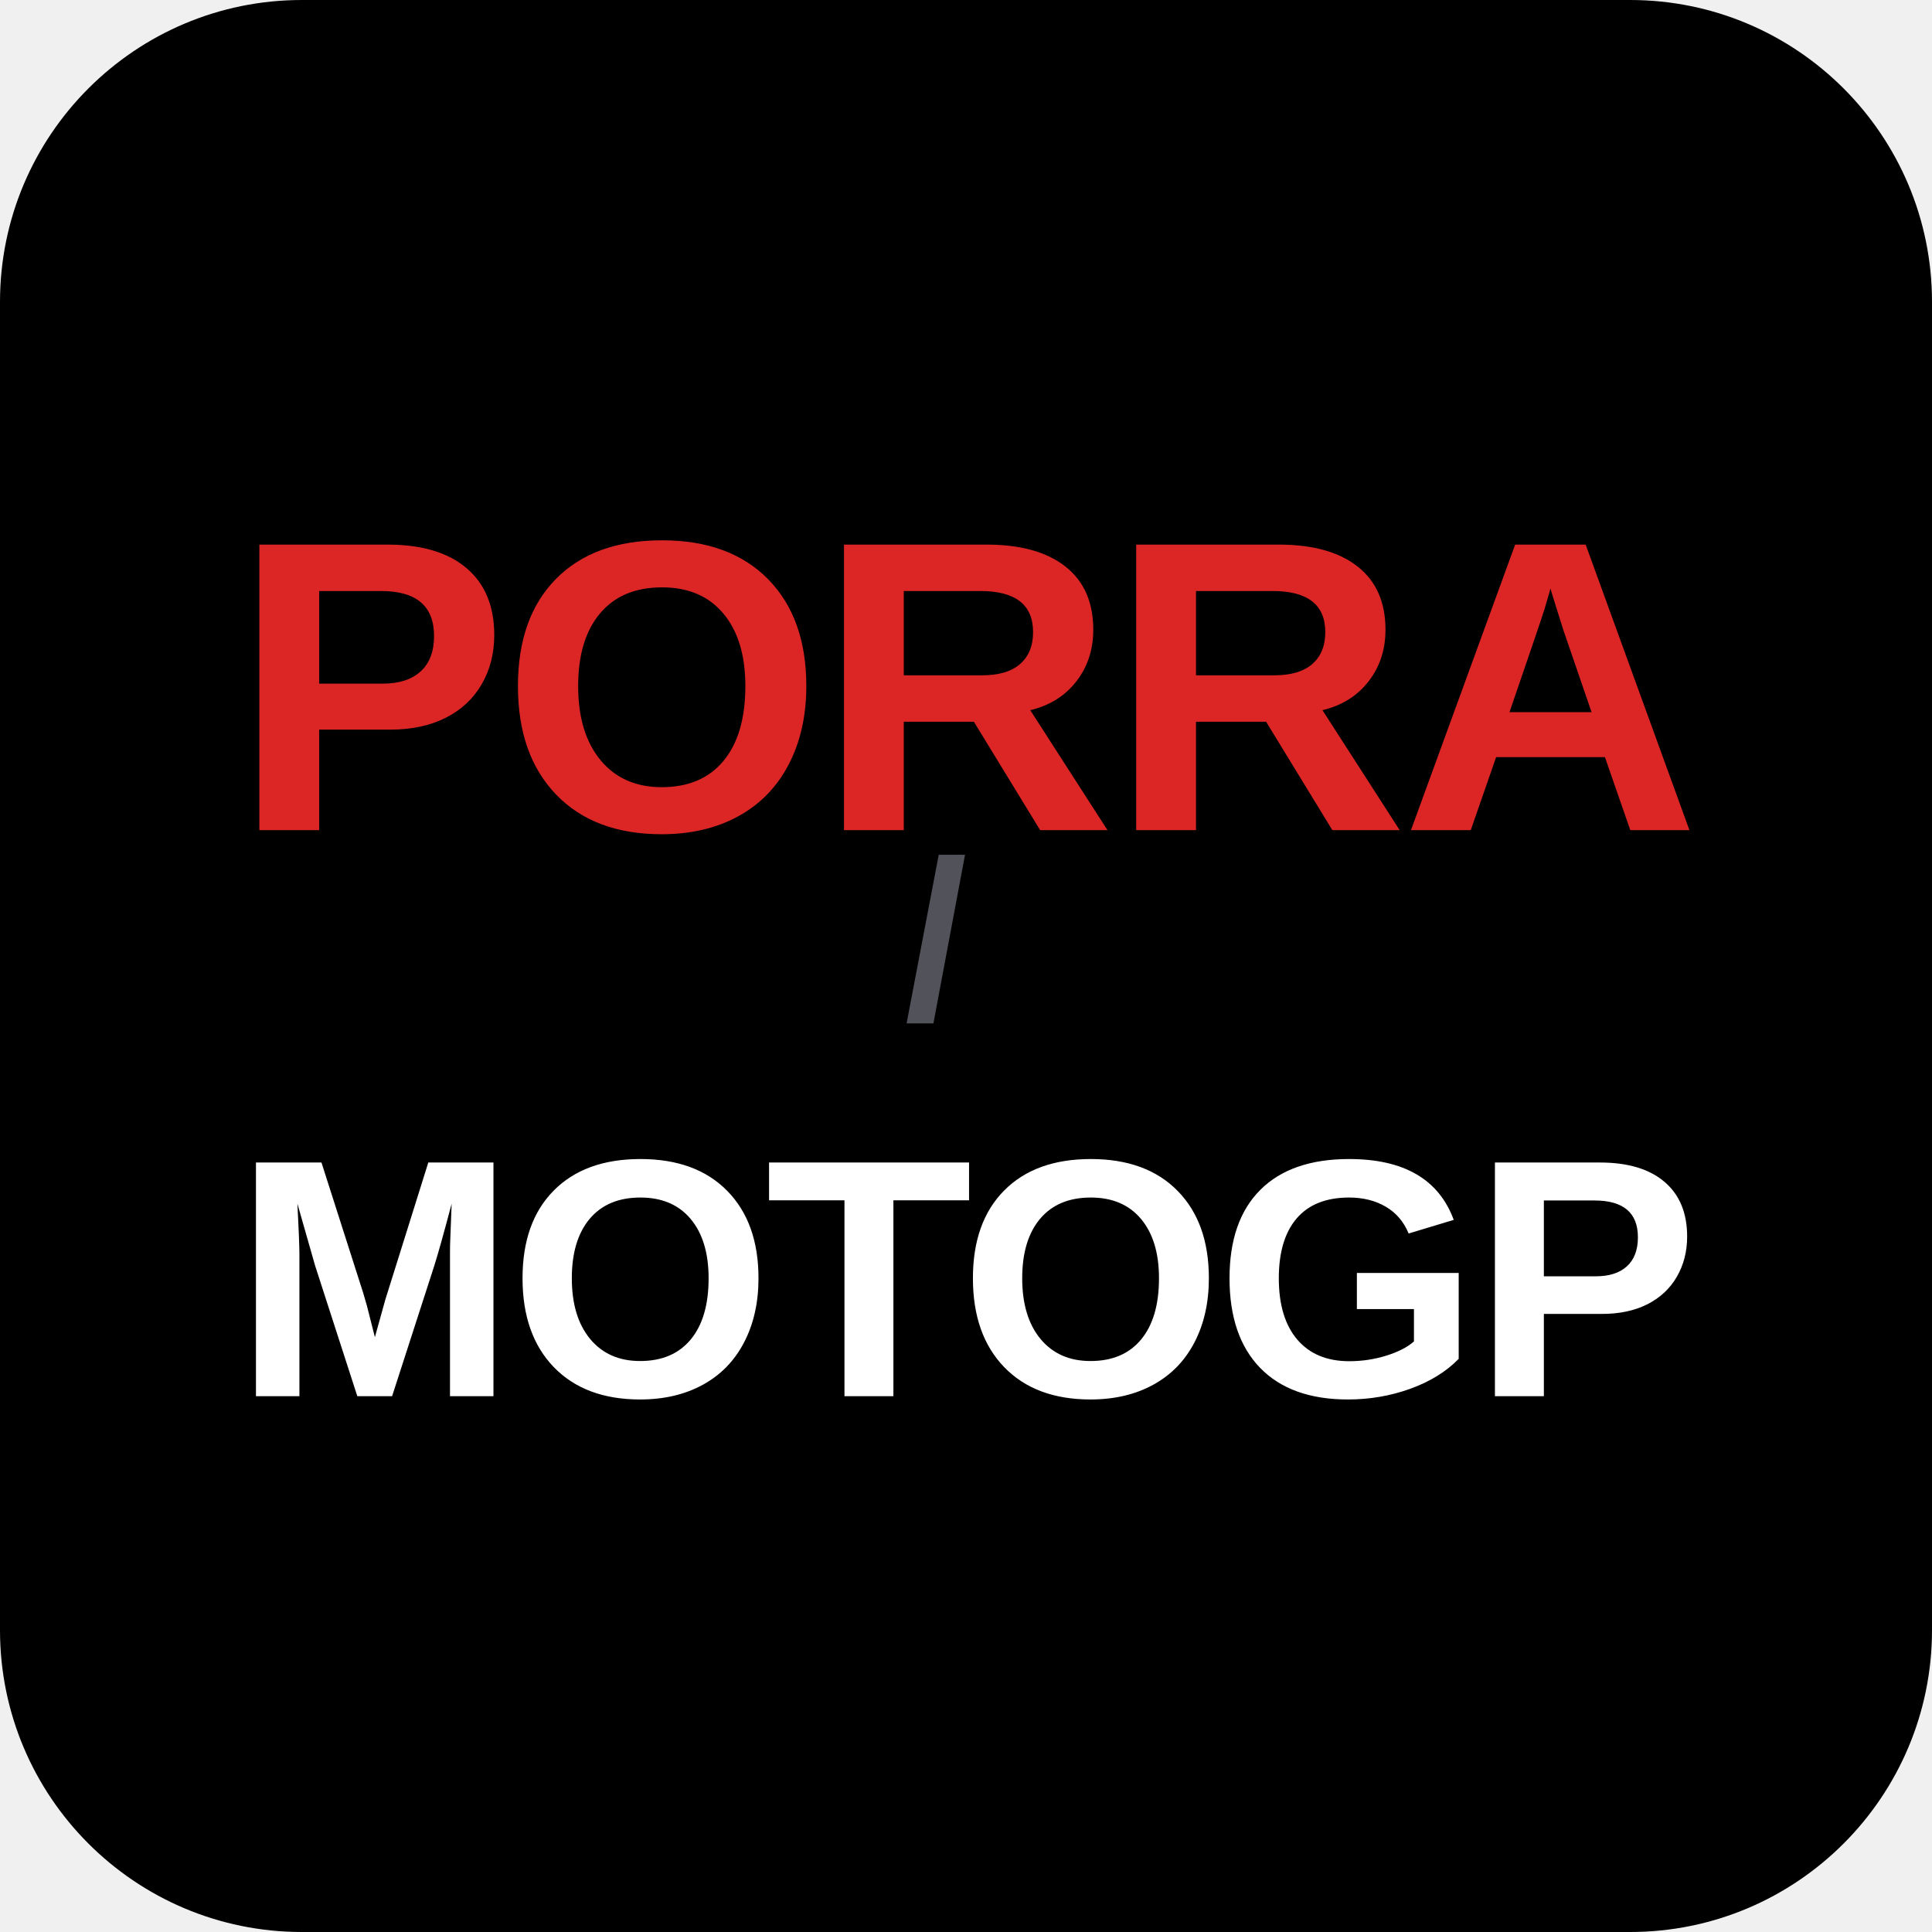
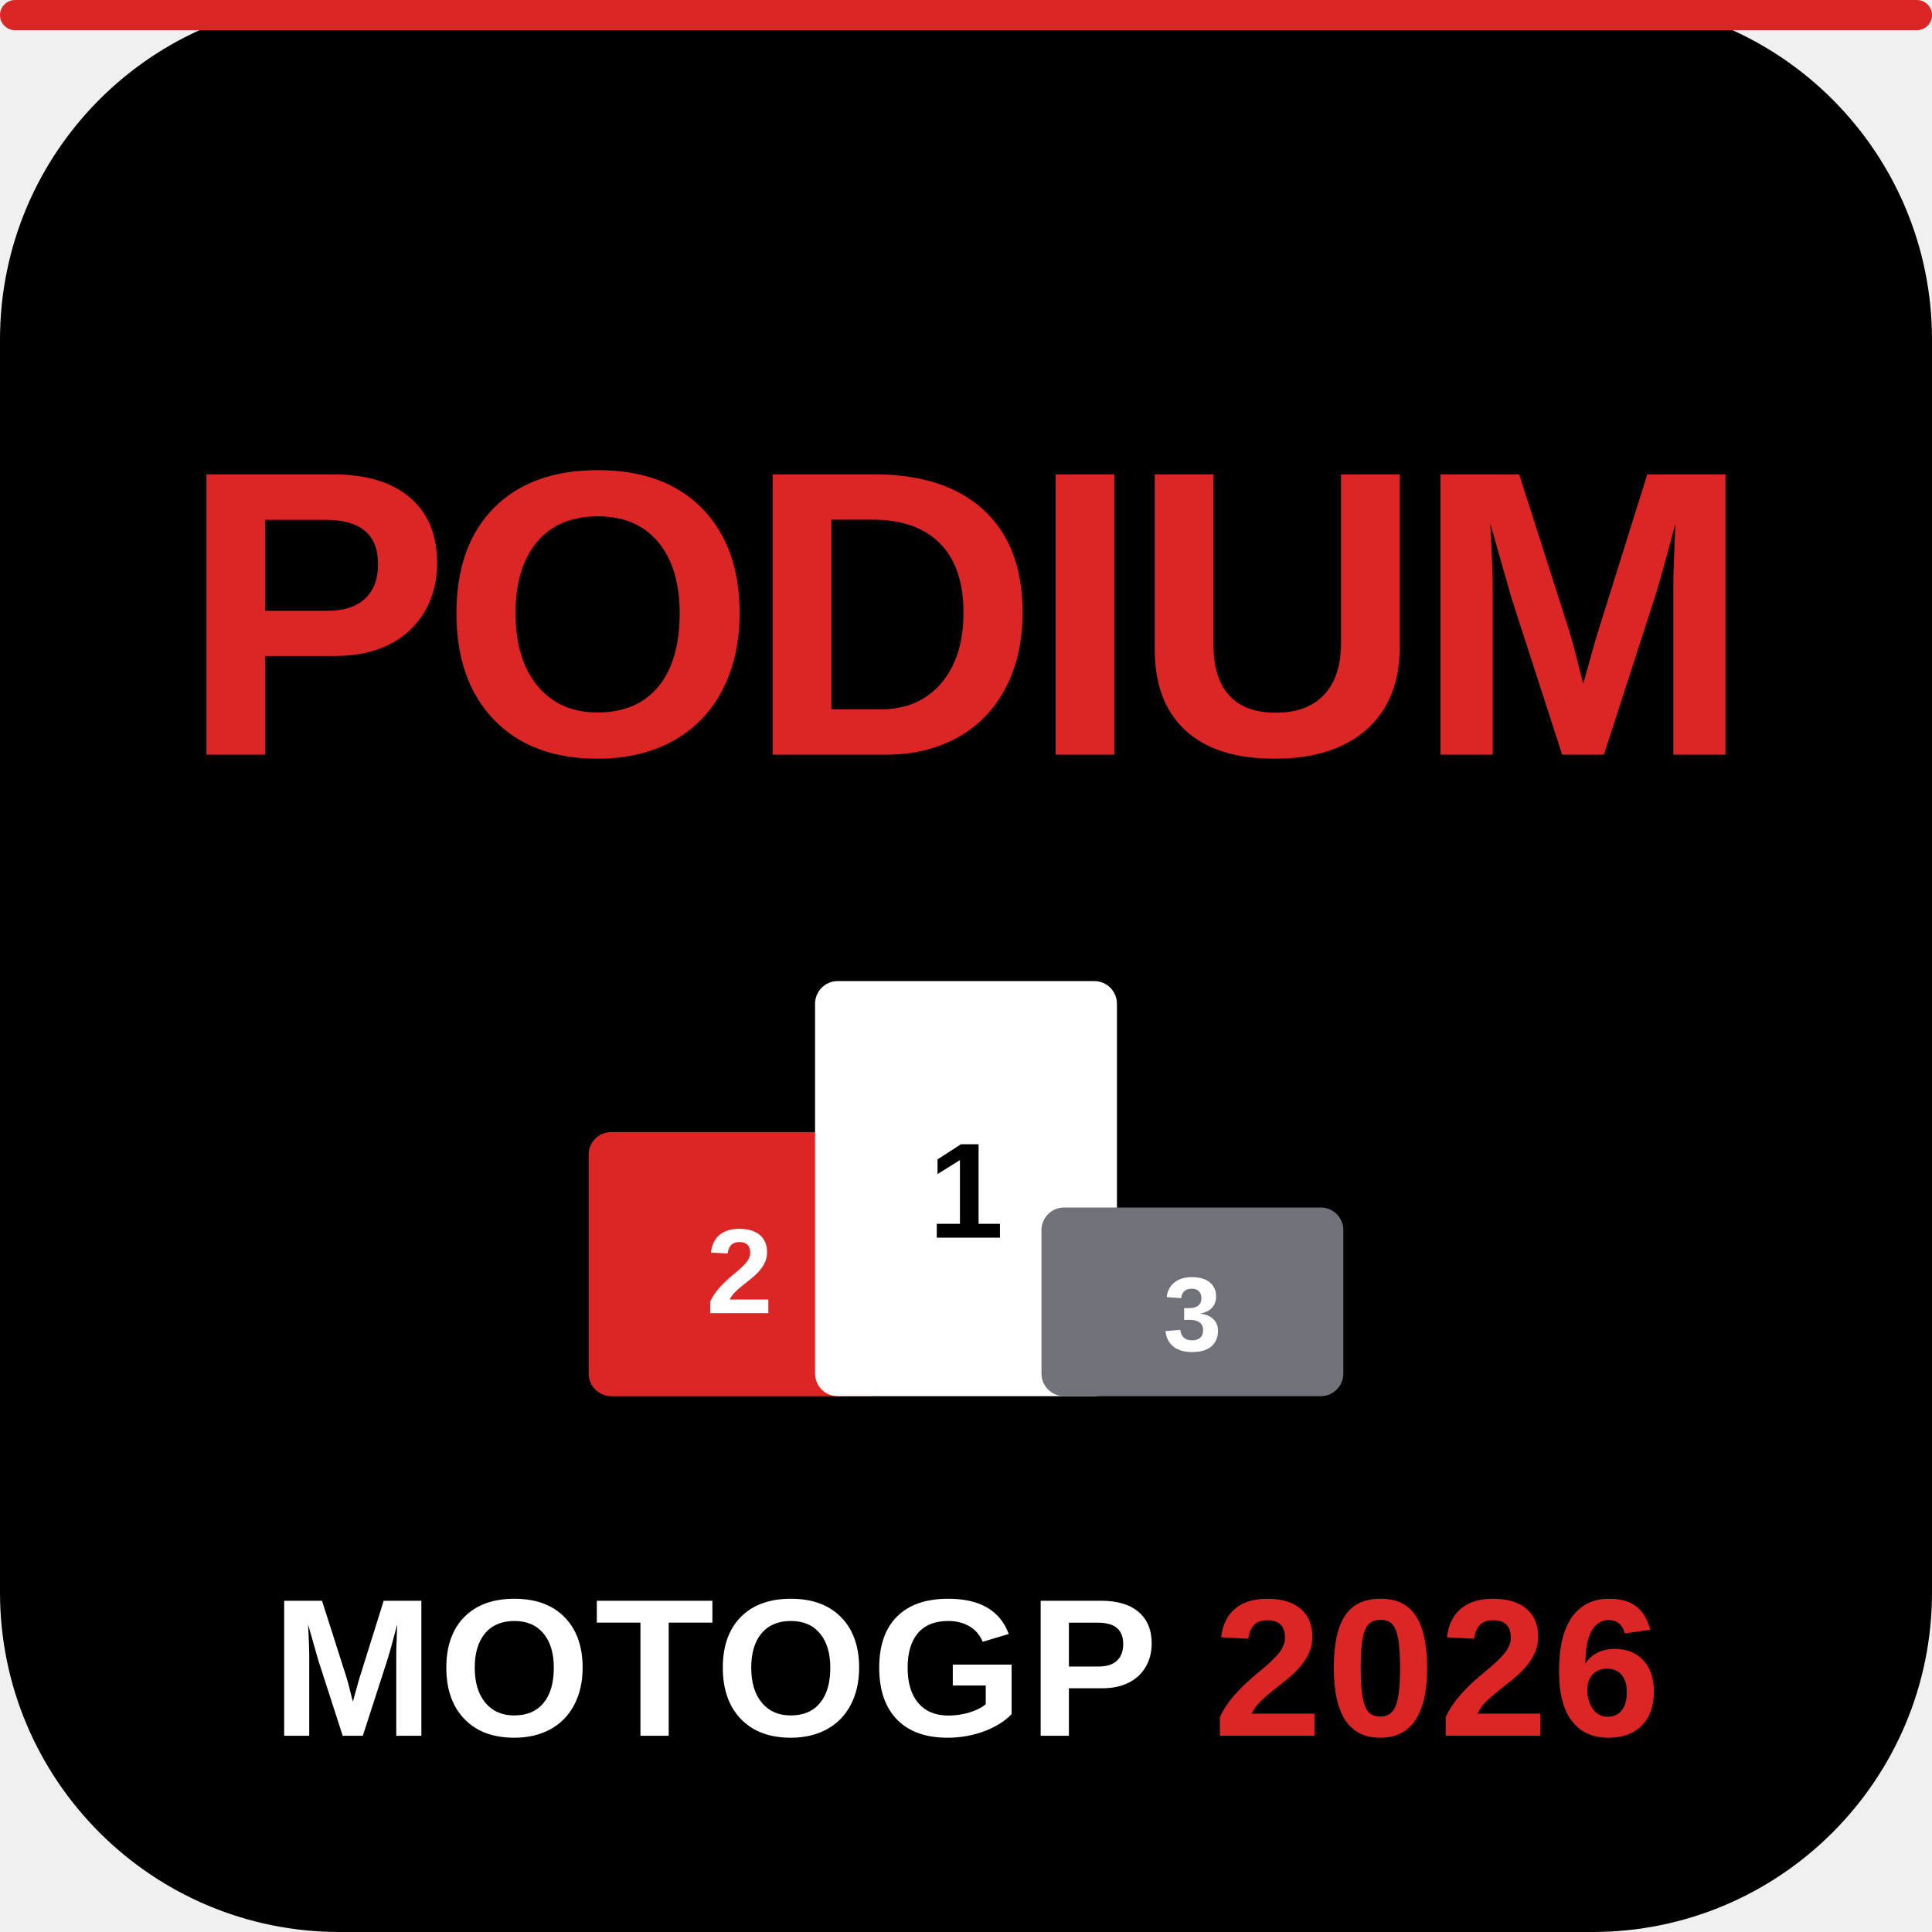
<svg xmlns="http://www.w3.org/2000/svg" viewBox="0 0 512 512">
-   <rect width="512" height="512" rx="80" fill="#000" />
-   <text x="256" y="220" font-family="Arial Black,Arial" font-weight="900" font-size="110" fill="#dc2626" text-anchor="middle" letter-spacing="-2">PORRA</text>
-   <text x="248" y="270" font-family="Arial Black,Arial" font-weight="900" font-size="60" fill="#52525b" text-anchor="middle">/</text>
-   <text x="256" y="370" font-family="Arial Black,Arial" font-weight="900" font-size="90" fill="#ffffff" text-anchor="middle" letter-spacing="-2">MOTOGP</text>
+   <rect width="512" height="512" rx="90" fill="#000" />
+   <rect x="0" y="0" width="512" height="8" rx="4" fill="#dc2626" />
+   <rect x="156" y="300" width="80" height="70" rx="6" fill="#dc2626" />
+   <rect x="216" y="260" width="80" height="110" rx="6" fill="#ffffff" />
+   <rect x="276" y="320" width="80" height="50" rx="6" fill="#71717a" />
+   <text x="196" y="348" font-family="Arial Black,Arial" font-weight="900" font-size="32" fill="#fff" text-anchor="middle">2</text>
+   <text x="256" y="328" font-family="Arial Black,Arial" font-weight="900" font-size="36" fill="#000" text-anchor="middle">1</text>
+   <text x="316" y="358" font-family="Arial Black,Arial" font-weight="900" font-size="28" fill="#fff" text-anchor="middle">3</text>
+   <text x="256" y="200" font-family="Arial Black,Arial" font-weight="900" font-size="108" fill="#dc2626" text-anchor="middle" letter-spacing="-3">PODIUM</text>
+   <text x="256" y="460" font-family="Arial Black,Arial" font-weight="900" font-size="52" fill="#ffffff" text-anchor="middle" letter-spacing="1">MOTOGP <tspan fill="#dc2626">2026</tspan>
+   </text>
</svg>
